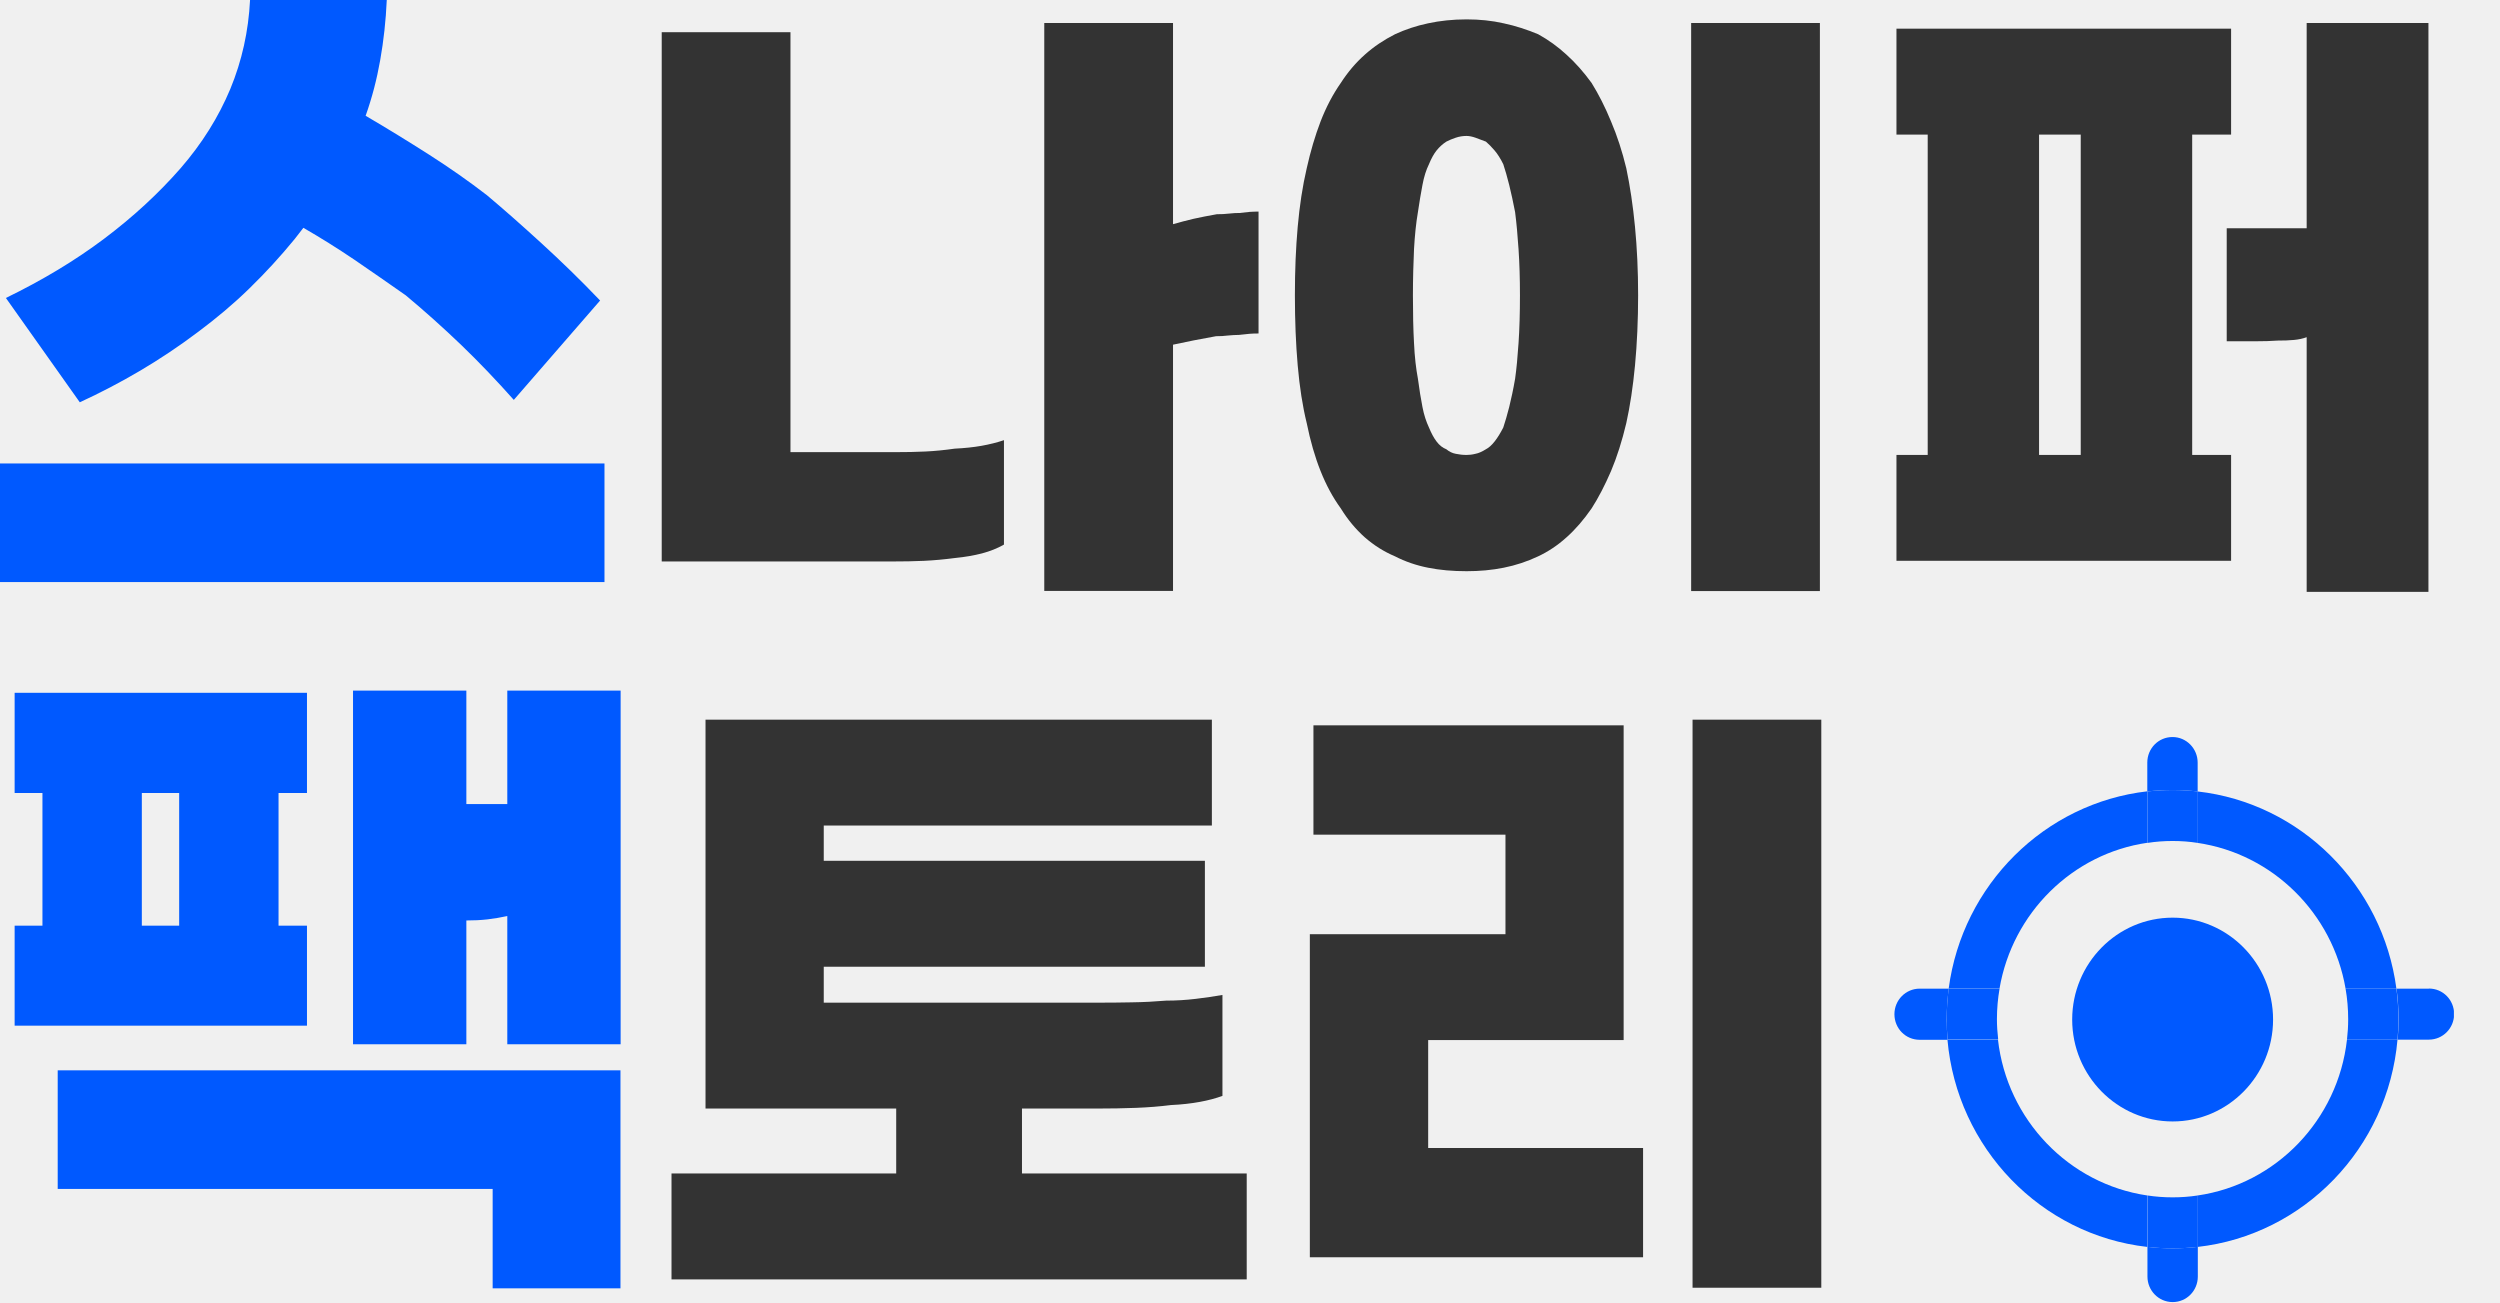
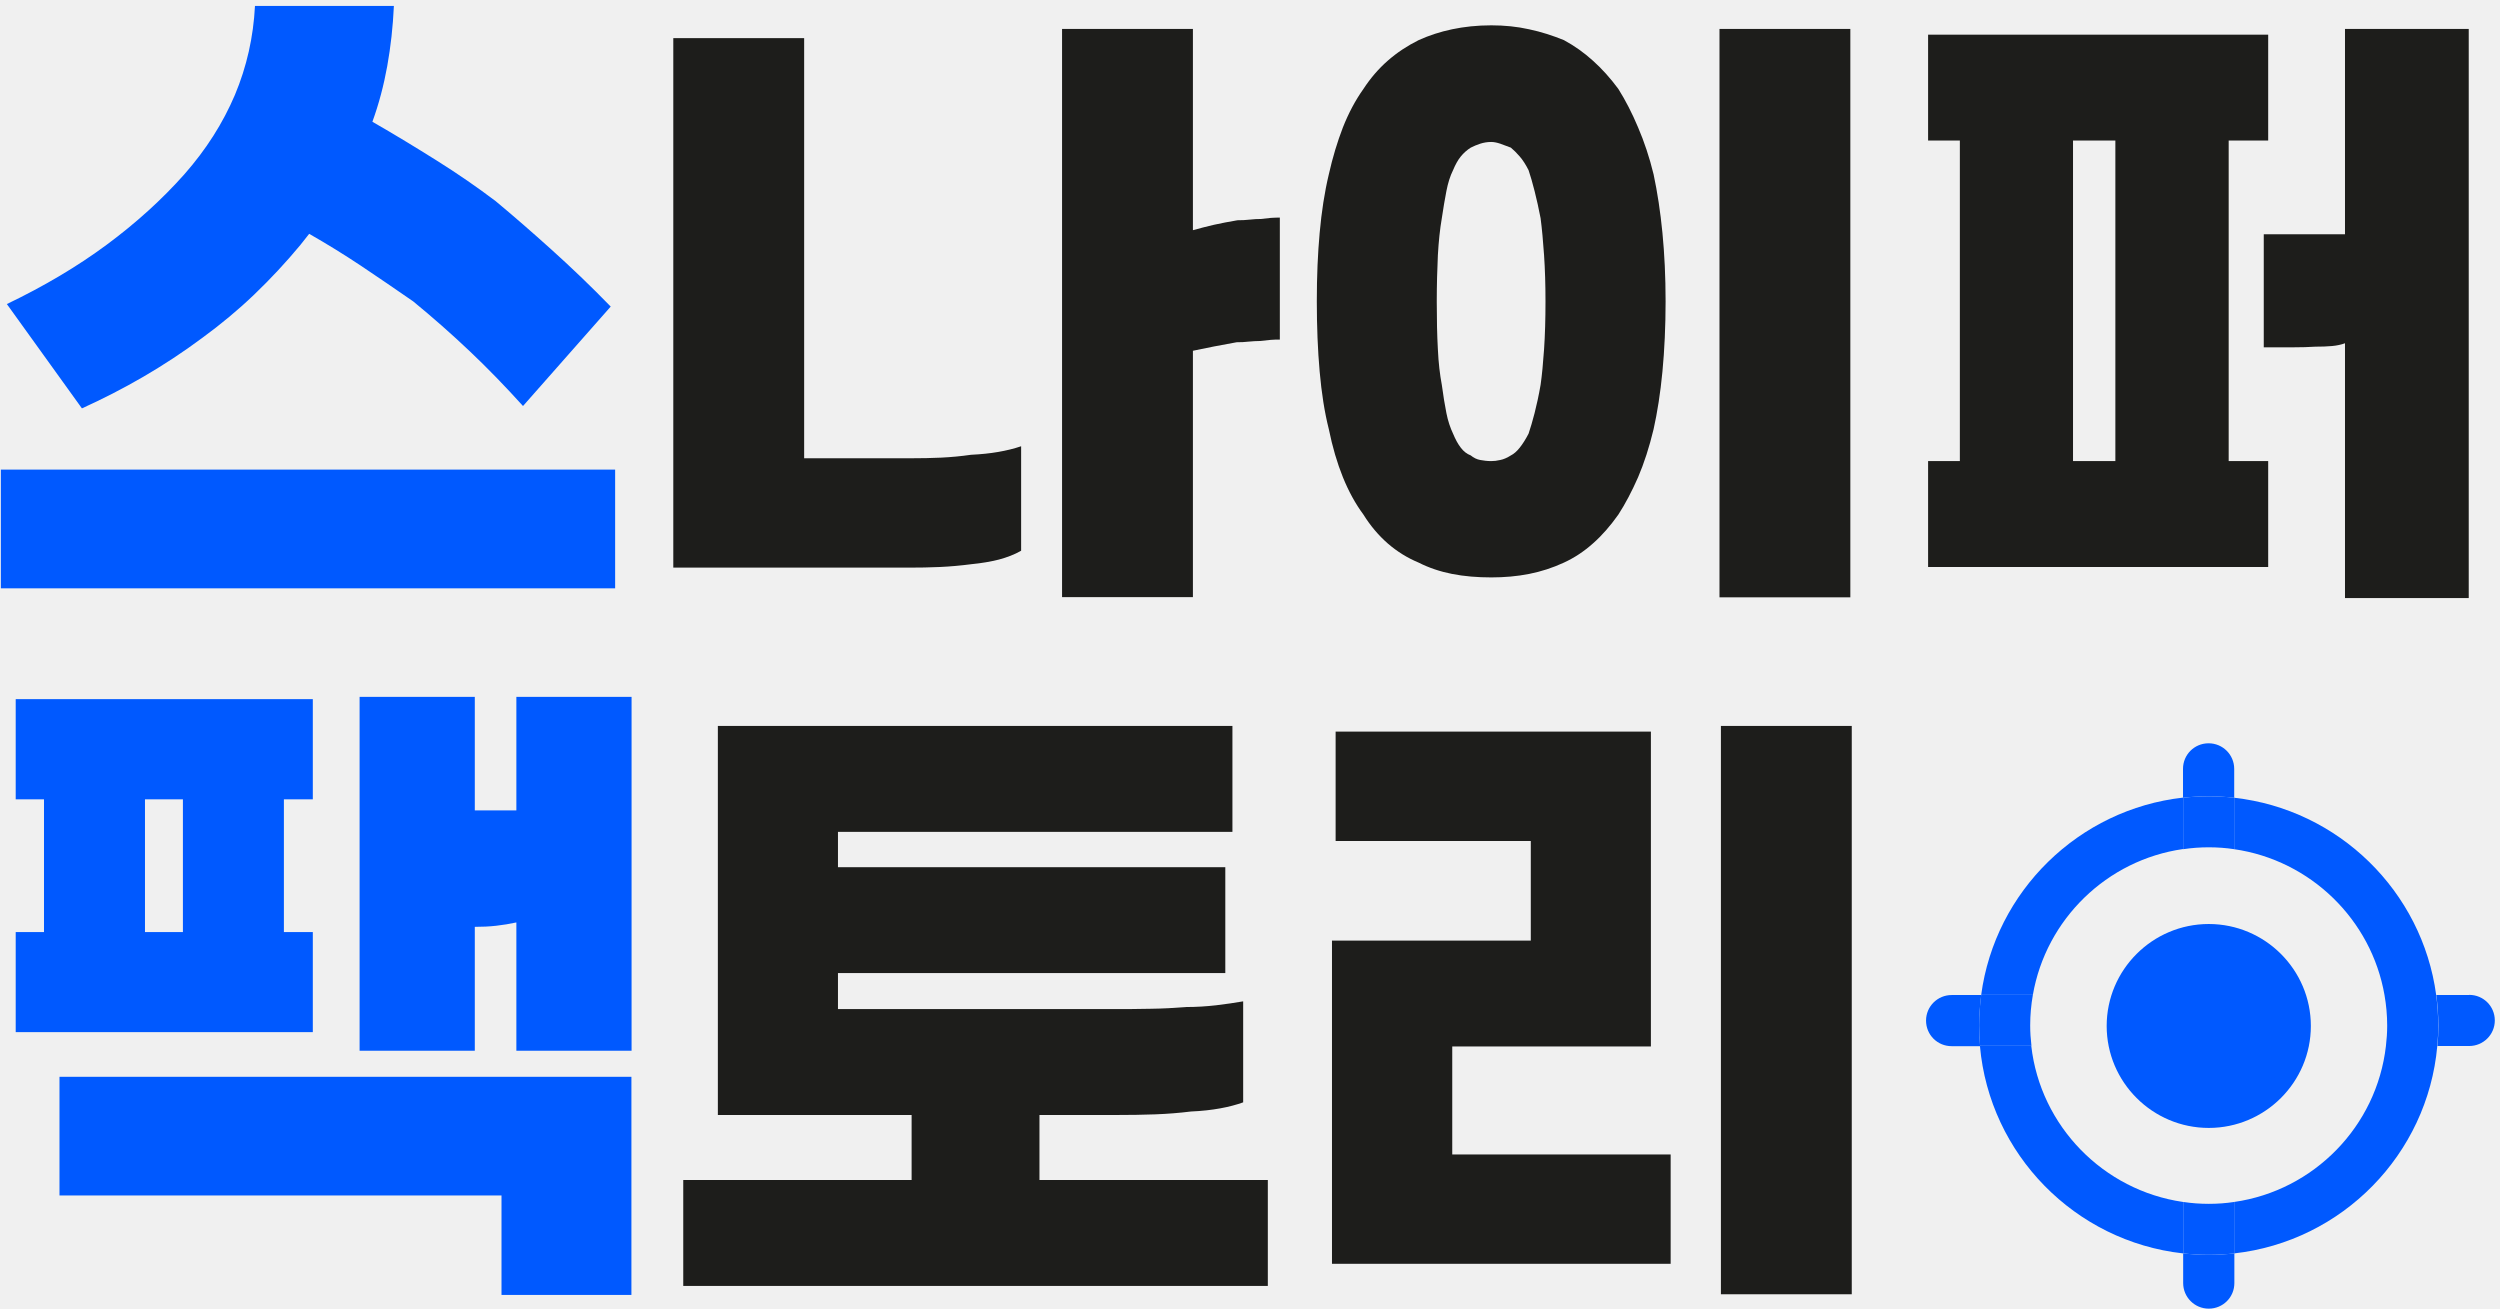
- <svg xmlns="http://www.w3.org/2000/svg" width="48" height="25" viewBox="0 0 48 25" fill="none">
-   <g clip-path="url(#clip0_1743_17863)">
-     <path d="M0 11.176V8.899H11.606V11.176H0ZM0.113 5.721C0.815 5.379 1.445 5.001 2 4.583C2.556 4.165 3.045 3.713 3.466 3.232C3.879 2.756 4.195 2.25 4.422 1.708C4.646 1.166 4.771 0.597 4.801 0H7.426C7.408 0.4 7.366 0.781 7.3 1.154C7.235 1.524 7.142 1.881 7.02 2.223C7.441 2.469 7.847 2.72 8.241 2.971C8.635 3.223 9.002 3.48 9.348 3.747C9.686 4.031 10.035 4.34 10.399 4.673C10.764 5.007 11.14 5.37 11.522 5.77L9.865 7.678C9.537 7.309 9.202 6.957 8.856 6.624C8.509 6.291 8.154 5.973 7.79 5.67C7.452 5.434 7.124 5.204 6.802 4.985C6.479 4.767 6.154 4.564 5.825 4.374L5.658 4.589C5.386 4.922 5.097 5.237 4.789 5.537C4.482 5.837 4.153 6.112 3.807 6.37C3.443 6.645 3.069 6.894 2.69 7.118C2.311 7.342 1.926 7.542 1.532 7.724L0.113 5.721Z" fill="#0059FF" />
-     <path d="M15.177 0.618V8.681H17.207C17.395 8.681 17.58 8.678 17.768 8.669C17.957 8.66 18.142 8.641 18.33 8.614C18.518 8.605 18.688 8.587 18.843 8.56C18.999 8.532 19.145 8.496 19.276 8.451V10.456C19.151 10.528 19.011 10.583 18.855 10.625C18.7 10.665 18.527 10.695 18.342 10.713C18.136 10.74 17.936 10.759 17.742 10.768C17.544 10.777 17.35 10.78 17.153 10.78H12.705V0.618H15.177ZM24.164 4.059V6.403C24.11 6.403 24.053 6.403 23.991 6.409C23.928 6.415 23.862 6.421 23.791 6.43C23.719 6.43 23.647 6.436 23.576 6.442C23.504 6.452 23.43 6.455 23.349 6.455C23.197 6.482 23.053 6.509 22.916 6.536C22.779 6.564 22.647 6.591 22.522 6.618V11.346H20.05V0.442H22.522V4.304C22.647 4.268 22.779 4.234 22.916 4.201C23.053 4.171 23.203 4.141 23.364 4.113C23.444 4.113 23.522 4.11 23.597 4.101C23.671 4.092 23.74 4.089 23.803 4.089C23.874 4.08 23.937 4.074 23.997 4.068C24.053 4.065 24.11 4.062 24.164 4.062V4.059Z" fill="#333333" />
-     <path d="M28.872 0.448C29.099 0.496 29.32 0.569 29.532 0.657C29.729 0.766 29.911 0.896 30.078 1.051C30.249 1.205 30.407 1.384 30.559 1.593C30.694 1.811 30.819 2.056 30.932 2.332C31.049 2.607 31.147 2.907 31.225 3.231C31.297 3.574 31.353 3.949 31.392 4.355C31.431 4.761 31.452 5.2 31.452 5.67C31.452 6.139 31.431 6.605 31.392 7.017C31.353 7.429 31.297 7.796 31.225 8.123C31.144 8.465 31.046 8.774 30.932 9.044C30.816 9.313 30.691 9.556 30.559 9.761C30.407 9.98 30.249 10.164 30.078 10.316C29.908 10.47 29.726 10.591 29.532 10.682C29.32 10.782 29.099 10.855 28.872 10.9C28.645 10.946 28.406 10.967 28.159 10.967C27.893 10.967 27.645 10.946 27.418 10.9C27.191 10.855 26.979 10.782 26.785 10.682C26.57 10.591 26.379 10.47 26.203 10.316C26.03 10.161 25.875 9.976 25.743 9.761C25.591 9.552 25.462 9.313 25.355 9.044C25.247 8.774 25.158 8.465 25.089 8.123C25.009 7.799 24.952 7.429 24.916 7.017C24.88 6.605 24.862 6.157 24.862 5.67C24.862 5.182 24.88 4.761 24.916 4.355C24.952 3.949 25.009 3.574 25.089 3.231C25.161 2.907 25.25 2.607 25.355 2.332C25.462 2.056 25.591 1.811 25.743 1.593C25.878 1.384 26.03 1.205 26.203 1.051C26.376 0.896 26.57 0.766 26.785 0.657C26.982 0.566 27.191 0.496 27.418 0.448C27.645 0.399 27.893 0.372 28.159 0.372C28.406 0.372 28.645 0.396 28.872 0.448ZM27.95 2.644C27.884 2.665 27.824 2.692 27.77 2.719C27.699 2.765 27.636 2.822 27.582 2.889C27.529 2.956 27.481 3.043 27.436 3.153C27.382 3.262 27.34 3.395 27.311 3.552C27.281 3.71 27.251 3.886 27.224 4.073C27.188 4.282 27.164 4.519 27.149 4.785C27.137 5.052 27.128 5.348 27.128 5.673C27.128 6.015 27.134 6.321 27.149 6.587C27.161 6.854 27.188 7.081 27.224 7.272C27.251 7.481 27.281 7.659 27.311 7.814C27.34 7.968 27.385 8.099 27.436 8.208C27.481 8.317 27.529 8.408 27.582 8.477C27.636 8.55 27.699 8.598 27.77 8.626C27.824 8.671 27.884 8.701 27.95 8.713C28.015 8.726 28.084 8.735 28.156 8.735C28.209 8.735 28.266 8.729 28.329 8.713C28.392 8.701 28.457 8.671 28.529 8.626C28.583 8.598 28.639 8.55 28.696 8.477C28.753 8.405 28.809 8.314 28.863 8.208C28.899 8.099 28.938 7.968 28.977 7.814C29.015 7.659 29.054 7.481 29.09 7.272C29.117 7.081 29.138 6.854 29.156 6.587C29.174 6.321 29.183 6.015 29.183 5.673C29.183 5.348 29.174 5.052 29.156 4.785C29.138 4.519 29.117 4.282 29.09 4.073C29.054 3.882 29.015 3.71 28.977 3.552C28.938 3.395 28.899 3.262 28.863 3.153C28.809 3.043 28.753 2.956 28.696 2.889C28.639 2.822 28.583 2.765 28.529 2.719C28.457 2.692 28.392 2.668 28.329 2.644C28.266 2.622 28.209 2.61 28.156 2.61C28.084 2.61 28.015 2.622 27.95 2.644ZM32.47 11.349V0.442H34.942V11.349H32.47Z" fill="#333333" />
-     <path d="M37.012 2.584H36.412V0.551H42.837V2.584H42.09V8.735H42.837V10.768H36.412V8.735H37.012V2.584ZM39.95 8.735V2.584H39.15V8.735H39.95ZM44.291 6.473C44.219 6.5 44.139 6.518 44.043 6.527C43.951 6.536 43.846 6.539 43.73 6.539C43.595 6.549 43.464 6.552 43.336 6.552H42.753V4.383H44.288V0.442H46.626V11.364H44.288V6.473H44.291Z" fill="#333333" />
-     <path d="M0.815 15.226H0.281V13.302H5.894V15.226H5.348V17.773H5.894V19.693H0.281V17.773H0.815V15.226ZM9.459 24.736V22.828H1.108V20.55H11.913V24.736H9.459ZM3.44 17.773V15.226H2.723V17.773H3.44ZM9.74 17.588C9.617 17.615 9.492 17.636 9.36 17.652C9.229 17.667 9.095 17.673 8.954 17.673V20.05H6.778V13.26H8.954V15.438H9.74V13.26H11.916V20.05H9.74V17.588Z" fill="#0059FF" />
-     <path d="M20.999 19.251C21.247 19.251 21.489 19.251 21.721 19.245C21.954 19.242 22.175 19.23 22.39 19.212C22.587 19.212 22.776 19.2 22.958 19.178C23.14 19.157 23.313 19.13 23.471 19.103V21.041C23.346 21.087 23.202 21.126 23.038 21.156C22.874 21.186 22.689 21.208 22.483 21.217C22.268 21.244 22.044 21.262 21.808 21.271C21.572 21.28 21.33 21.284 21.079 21.284H19.622V22.531H23.937V24.564H12.893V22.531H17.207V21.284H13.546V13.817H23.268V15.85H15.816V16.528H23.134V18.561H15.816V19.251H20.999Z" fill="#333333" />
-     <path d="M25.152 17.937H28.905V16.025H25.218V13.926H31.174V19.969H27.421V22.041H31.547V24.14H25.149V17.934L25.152 17.937ZM32.497 24.724V13.817H34.969V24.724H32.497Z" fill="#333333" />
-     <path d="M41.231 16.181V15.193C39.257 15.418 37.678 16.989 37.415 18.979H38.391C38.639 17.529 39.789 16.39 41.231 16.181Z" fill="#0059FF" />
-     <path d="M45.035 18.982H46.011C45.748 16.992 44.169 15.42 42.195 15.196V16.184C43.637 16.396 44.787 17.535 45.035 18.982Z" fill="#0059FF" />
-     <path d="M38.361 19.961H37.391C37.573 22.042 39.188 23.711 41.228 23.941V22.953C39.723 22.732 38.535 21.5 38.361 19.961Z" fill="#0059FF" />
-     <path d="M42.195 22.953V23.941C44.235 23.711 45.85 22.042 46.032 19.961H45.062C44.889 21.503 43.7 22.735 42.195 22.953Z" fill="#0059FF" />
-     <path d="M41.715 17.619C40.651 17.619 39.786 18.497 39.786 19.576C39.786 20.654 40.651 21.532 41.715 21.532C42.777 21.532 43.643 20.654 43.643 19.576C43.643 18.497 42.777 17.619 41.715 17.619ZM41.715 20.551C41.183 20.551 40.753 20.112 40.753 19.576C40.753 19.04 41.186 18.601 41.715 18.601C42.243 18.601 42.676 19.04 42.676 19.576C42.676 20.112 42.243 20.551 41.715 20.551Z" fill="#0059FF" />
-     <path d="M42.195 15.196V14.642C42.195 14.373 41.98 14.151 41.712 14.151C41.443 14.151 41.228 14.369 41.228 14.642V15.196C41.386 15.178 41.547 15.169 41.712 15.169C41.876 15.169 42.037 15.178 42.195 15.196Z" fill="#0059FF" />
-     <path d="M41.715 16.147C41.879 16.147 42.04 16.159 42.198 16.184V15.196C42.04 15.178 41.879 15.169 41.715 15.169C41.55 15.169 41.389 15.178 41.231 15.196V16.184C41.389 16.159 41.55 16.147 41.715 16.147Z" fill="#0059FF" />
-     <path d="M41.231 23.94V24.51C41.231 24.779 41.446 25 41.715 25C41.983 25 42.198 24.782 42.198 24.51V23.94C42.04 23.959 41.879 23.968 41.715 23.968C41.55 23.968 41.389 23.959 41.231 23.94Z" fill="#0059FF" />
-     <path d="M41.715 22.989C41.55 22.989 41.389 22.977 41.231 22.953V23.941C41.389 23.959 41.55 23.968 41.715 23.968C41.879 23.968 42.04 23.959 42.198 23.941V22.953C42.04 22.977 41.879 22.989 41.715 22.989Z" fill="#0059FF" />
-     <path d="M46.635 18.983H46.014C46.038 19.173 46.053 19.37 46.053 19.57C46.053 19.703 46.047 19.834 46.035 19.961H46.635C46.901 19.961 47.119 19.743 47.119 19.47C47.119 19.198 46.904 18.98 46.635 18.98V18.983Z" fill="#0059FF" />
-     <path d="M46.011 18.982H45.035C45.068 19.173 45.085 19.37 45.085 19.57C45.085 19.703 45.077 19.834 45.062 19.961H46.032C46.044 19.831 46.05 19.7 46.05 19.57C46.05 19.37 46.035 19.176 46.011 18.982Z" fill="#0059FF" />
-     <path d="M37.415 18.982H36.857C36.591 18.982 36.373 19.201 36.373 19.473C36.373 19.746 36.588 19.964 36.857 19.964H37.394C37.382 19.834 37.376 19.703 37.376 19.573C37.376 19.373 37.391 19.179 37.415 18.985V18.982Z" fill="#0059FF" />
-     <path d="M38.341 19.567C38.341 19.367 38.359 19.17 38.392 18.98H37.415C37.391 19.17 37.377 19.367 37.377 19.567C37.377 19.7 37.382 19.831 37.394 19.958H38.365C38.35 19.828 38.341 19.697 38.341 19.567Z" fill="#0059FF" />
-     <path d="M41.897 21.041C42.695 21.041 43.342 20.385 43.342 19.575C43.342 18.766 42.695 18.109 41.897 18.109C41.099 18.109 40.452 18.766 40.452 19.575C40.452 20.385 41.099 21.041 41.897 21.041Z" fill="#0059FF" />
+ <svg xmlns="http://www.w3.org/2000/svg" width="403" height="211" viewBox="0 0 403 211" fill="none">
+   <g clip-path="url(#clip0_1_3947)">
+     <path d="M0.138 94.835V75.702H99.16V94.835H0.138ZM1.106 49.014C7.092 46.139 12.468 42.958 17.206 39.447C21.945 35.936 26.122 32.145 29.715 28.1C33.23 24.105 35.931 19.857 37.867 15.303C39.777 10.748 40.847 5.965 41.102 0.953H63.495C63.342 4.311 62.985 7.517 62.425 10.647C61.864 13.751 61.075 16.753 60.03 19.628C63.622 21.689 67.087 23.8 70.45 25.912C73.812 28.024 76.946 30.186 79.901 32.425C82.779 34.817 85.76 37.412 88.868 40.211C91.976 43.009 95.186 46.062 98.447 49.42L84.308 65.449C81.506 62.345 78.653 59.394 75.697 56.595C72.742 53.797 69.711 51.125 66.603 48.581C63.724 46.596 60.922 44.663 58.17 42.831C55.419 40.999 52.642 39.294 49.84 37.692L48.413 39.498C46.095 42.297 43.624 44.943 41 47.462C38.376 49.98 35.574 52.295 32.619 54.458C29.511 56.773 26.326 58.86 23.091 60.742C19.856 62.625 16.569 64.304 13.207 65.831L1.106 49.014Z" fill="#0059FF" />
+     <path d="M129.629 6.143V73.871H146.952C148.557 73.871 150.136 73.845 151.741 73.769C153.346 73.692 154.926 73.54 156.53 73.311C158.135 73.234 159.588 73.082 160.912 72.853C162.237 72.624 163.485 72.319 164.606 71.937V88.78C163.536 89.39 162.339 89.848 161.014 90.204C159.689 90.535 158.212 90.79 156.632 90.942C154.875 91.171 153.168 91.324 151.512 91.4C149.83 91.477 148.175 91.502 146.493 91.502H108.535V6.143H129.629ZM206.309 35.046V54.738C205.851 54.738 205.367 54.738 204.832 54.789C204.297 54.84 203.736 54.891 203.125 54.967C202.513 54.967 201.902 55.018 201.291 55.069C200.679 55.145 200.042 55.17 199.354 55.17C198.055 55.4 196.832 55.629 195.66 55.857C194.489 56.086 193.368 56.315 192.298 56.544V96.26H171.204V4.668H192.298V37.106C193.368 36.801 194.489 36.521 195.66 36.242C196.832 35.987 198.106 35.733 199.482 35.504C200.17 35.504 200.832 35.478 201.469 35.402C202.106 35.326 202.692 35.3 203.227 35.3C203.838 35.224 204.373 35.173 204.883 35.122C205.367 35.097 205.851 35.071 206.309 35.071V35.046Z" fill="#1D1D1B" />
+     <path d="M246.484 4.719C248.42 5.126 250.305 5.736 252.114 6.474C253.795 7.39 255.349 8.484 256.776 9.782C258.228 11.079 259.578 12.58 260.877 14.336C262.024 16.168 263.094 18.228 264.062 20.544C265.055 22.859 265.896 25.378 266.558 28.1C267.17 30.975 267.654 34.13 267.985 37.539C268.316 40.948 268.494 44.637 268.494 48.581C268.494 52.525 268.316 56.443 267.985 59.903C267.654 63.363 267.17 66.441 266.558 69.189C265.87 72.064 265.03 74.659 264.062 76.924C263.068 79.188 261.998 81.223 260.877 82.953C259.578 84.785 258.228 86.337 256.776 87.609C255.324 88.907 253.77 89.924 252.114 90.688C250.305 91.527 248.42 92.138 246.484 92.52C244.548 92.901 242.51 93.079 240.395 93.079C238.128 93.079 236.013 92.901 234.077 92.52C232.141 92.138 230.332 91.527 228.676 90.688C226.842 89.924 225.212 88.907 223.709 87.609C222.231 86.312 220.907 84.76 219.786 82.953C218.486 81.198 217.391 79.188 216.474 76.924C215.557 74.659 214.792 72.064 214.207 69.189C213.519 66.467 213.035 63.363 212.729 59.903C212.423 56.443 212.27 52.677 212.27 48.581C212.27 44.485 212.423 40.948 212.729 37.539C213.035 34.13 213.519 30.975 214.207 28.1C214.818 25.378 215.582 22.859 216.474 20.544C217.391 18.228 218.486 16.168 219.786 14.336C220.932 12.58 222.231 11.079 223.709 9.782C225.186 8.484 226.842 7.39 228.676 6.474C230.358 5.711 232.141 5.126 234.077 4.719C236.013 4.311 238.128 4.083 240.395 4.083C242.51 4.083 244.548 4.286 246.484 4.719ZM238.612 23.164C238.051 23.342 237.542 23.571 237.083 23.8C236.472 24.182 235.937 24.665 235.478 25.225C235.02 25.785 234.612 26.523 234.23 27.439C233.772 28.354 233.415 29.474 233.16 30.797C232.905 32.12 232.651 33.596 232.421 35.173C232.116 36.928 231.912 38.913 231.784 41.152C231.683 43.391 231.606 45.884 231.606 48.606C231.606 51.481 231.657 54.051 231.784 56.29C231.886 58.529 232.116 60.437 232.421 62.04C232.651 63.795 232.905 65.296 233.16 66.594C233.415 67.892 233.797 68.986 234.23 69.901C234.612 70.817 235.02 71.581 235.478 72.166C235.937 72.776 236.472 73.184 237.083 73.412C237.542 73.794 238.051 74.049 238.612 74.15C239.172 74.252 239.758 74.329 240.37 74.329C240.828 74.329 241.312 74.278 241.847 74.15C242.382 74.049 242.943 73.794 243.554 73.412C244.013 73.184 244.497 72.776 244.981 72.166C245.465 71.555 245.949 70.792 246.407 69.901C246.713 68.986 247.044 67.892 247.375 66.594C247.707 65.296 248.038 63.795 248.343 62.04C248.573 60.437 248.751 58.529 248.904 56.29C249.057 54.051 249.133 51.481 249.133 48.606C249.133 45.884 249.057 43.391 248.904 41.152C248.751 38.913 248.573 36.928 248.343 35.173C248.038 33.57 247.707 32.12 247.375 30.797C247.044 29.474 246.713 28.354 246.407 27.439C245.949 26.523 245.465 25.785 244.981 25.225C244.497 24.665 244.013 24.182 243.554 23.8C242.943 23.571 242.382 23.368 241.847 23.164C241.312 22.986 240.828 22.884 240.37 22.884C239.758 22.884 239.172 22.986 238.612 23.164ZM277.181 96.285V4.668H298.275V96.285H277.181Z" fill="#1D1D1B" />
+     <path d="M315.929 22.655H310.809V5.584H365.632V22.655H359.263V74.329H365.632V91.4H310.809V74.329H315.929V22.655ZM340.997 74.329V22.655H334.17V74.329H340.997ZM378.038 55.323C377.427 55.552 376.739 55.705 375.924 55.781C375.134 55.857 374.242 55.883 373.249 55.883C372.102 55.959 370.981 55.985 369.886 55.985H364.918V37.768H378.013V4.668H397.96V96.412H378.013V55.323H378.038Z" fill="#1D1D1B" />
+     <path d="M7.092 128.851H2.532V112.695H50.426V128.851H45.764V150.248H50.426V166.378H2.532V150.248H7.092V128.851ZM80.843 208.74V192.711H9.589V173.579H101.784V208.74H80.843ZM29.485 150.248V128.851H23.371V150.248H29.485ZM83.238 148.696C82.194 148.925 81.124 149.103 80.003 149.23C78.882 149.358 77.735 149.408 76.538 149.408V169.381H57.967V112.339H76.538V130.632H83.238V112.339H101.81V169.381H83.238V148.696Z" fill="#0059FF" />
+     <path d="M179.305 162.664C181.42 162.664 183.483 162.664 185.47 162.613C187.457 162.588 189.343 162.486 191.177 162.333C192.858 162.333 194.463 162.231 196.017 162.053C197.571 161.875 199.049 161.646 200.399 161.417V177.7C199.329 178.082 198.106 178.413 196.705 178.667C195.304 178.921 193.724 179.1 191.967 179.176C190.132 179.405 188.222 179.557 186.209 179.634C184.197 179.71 182.133 179.736 179.993 179.736H167.561V190.218H204.373V207.289H110.14V190.218H146.952V179.736H115.719V117.021H198.667V134.092H135.08V139.791H197.52V156.863H135.08V162.664H179.305Z" fill="#1D1D1B" />
+     <path d="M214.741 151.622H246.764V135.568H215.302V117.936H266.125V168.694H234.103V186.096H269.31V203.728H214.716V151.596L214.741 151.622ZM277.411 208.638V117.021H298.504V208.638H277.411Z" fill="#1D1D1B" />
+     <path d="M351.926 136.865V128.571C335.087 130.454 321.61 143.659 319.368 160.374H327.699C329.813 148.187 339.621 138.621 351.926 136.865Z" fill="#0059FF" />
+     <path d="M384.381 160.399H392.712C390.47 143.684 376.994 130.479 360.154 128.597V136.891C372.459 138.672 382.267 148.238 384.381 160.399Z" fill="#0059FF" />
+     <path d="M327.444 168.617H319.165C320.719 186.096 334.501 200.115 351.9 202.048V193.754C339.061 191.897 328.922 181.542 327.444 168.617Z" fill="#0059FF" />
+     <path d="M360.154 193.754V202.048C377.554 200.115 391.336 186.096 392.89 168.617H384.611C383.133 181.567 372.994 191.922 360.154 193.754Z" fill="#0059FF" />
+     <path d="M356.053 148.95C346.984 148.95 339.596 156.329 339.596 165.386C339.596 174.444 346.984 181.822 356.053 181.822C365.122 181.822 372.51 174.444 372.51 165.386C372.51 156.329 365.122 148.95 356.053 148.95ZM356.053 173.578C351.518 173.578 347.85 169.889 347.85 165.386C347.85 160.883 351.544 157.194 356.053 157.194C360.562 157.194 364.256 160.883 364.256 165.386C364.256 169.889 360.562 173.578 356.053 173.578Z" fill="#0059FF" />
+     <path d="M360.154 128.597V123.941C360.154 121.676 358.32 119.819 356.027 119.819C353.735 119.819 351.9 121.651 351.9 123.941V128.597C353.251 128.444 354.626 128.368 356.027 128.368C357.429 128.368 358.804 128.444 360.154 128.597Z" fill="#0059FF" />
+     <path d="M356.053 136.586C357.454 136.586 358.83 136.687 360.18 136.891V128.597C358.83 128.444 357.454 128.368 356.053 128.368C354.652 128.368 353.276 128.444 351.926 128.597V136.891C353.276 136.687 354.652 136.586 356.053 136.586Z" fill="#0059FF" />
+     <path d="M351.926 202.048V206.831C351.926 209.096 353.76 210.953 356.053 210.953C358.346 210.953 360.18 209.121 360.18 206.831V202.048C358.83 202.201 357.454 202.277 356.053 202.277C354.652 202.277 353.276 202.201 351.926 202.048Z" fill="#0059FF" />
+     <path d="M356.053 194.059C354.652 194.059 353.276 193.958 351.926 193.754V202.048C353.276 202.201 354.652 202.277 356.053 202.277C357.454 202.277 358.83 202.201 360.18 202.048V193.754C358.83 193.958 357.454 194.059 356.053 194.059Z" fill="#0059FF" />
+     <path d="M398.036 160.399H392.737C392.941 162.002 393.068 163.656 393.068 165.335C393.068 166.455 393.018 167.549 392.916 168.617H398.036C400.303 168.617 402.163 166.785 402.163 164.496C402.163 162.206 400.329 160.374 398.036 160.374V160.399Z" fill="#0059FF" />
+     <path d="M392.712 160.399H384.381C384.662 162.002 384.814 163.656 384.814 165.335C384.814 166.455 384.738 167.549 384.611 168.617H392.89C392.992 167.523 393.043 166.429 393.043 165.335C393.043 163.656 392.916 162.028 392.712 160.399Z" fill="#0059FF" />
+     <path d="M319.368 160.399H314.605C312.337 160.399 310.478 162.231 310.478 164.521C310.478 166.811 312.312 168.643 314.605 168.643H319.19C319.088 167.549 319.037 166.455 319.037 165.361C319.037 163.681 319.165 162.053 319.368 160.425V160.399Z" fill="#0059FF" />
+     <path d="M327.266 165.31C327.266 163.631 327.419 161.977 327.699 160.374H319.368C319.165 161.977 319.037 163.631 319.037 165.31C319.037 166.429 319.088 167.523 319.19 168.592H327.47C327.342 167.498 327.266 166.404 327.266 165.31Z" fill="#0059FF" />
+     <path d="M357.607 177.7C364.417 177.7 369.937 172.187 369.937 165.386C369.937 158.585 364.417 153.072 357.607 153.072C350.797 153.072 345.277 158.585 345.277 165.386C345.277 172.187 350.797 177.7 357.607 177.7Z" fill="#0059FF" />
  </g>
  <defs>
-     <clipPath id="clip0_1743_17863">
-       <rect width="47.115" height="25" fill="white" />
+     <clipPath id="clip0_1_3947">
+       <rect width="402" height="210" fill="white" transform="translate(0.137695 0.953125)" />
    </clipPath>
  </defs>
</svg>
